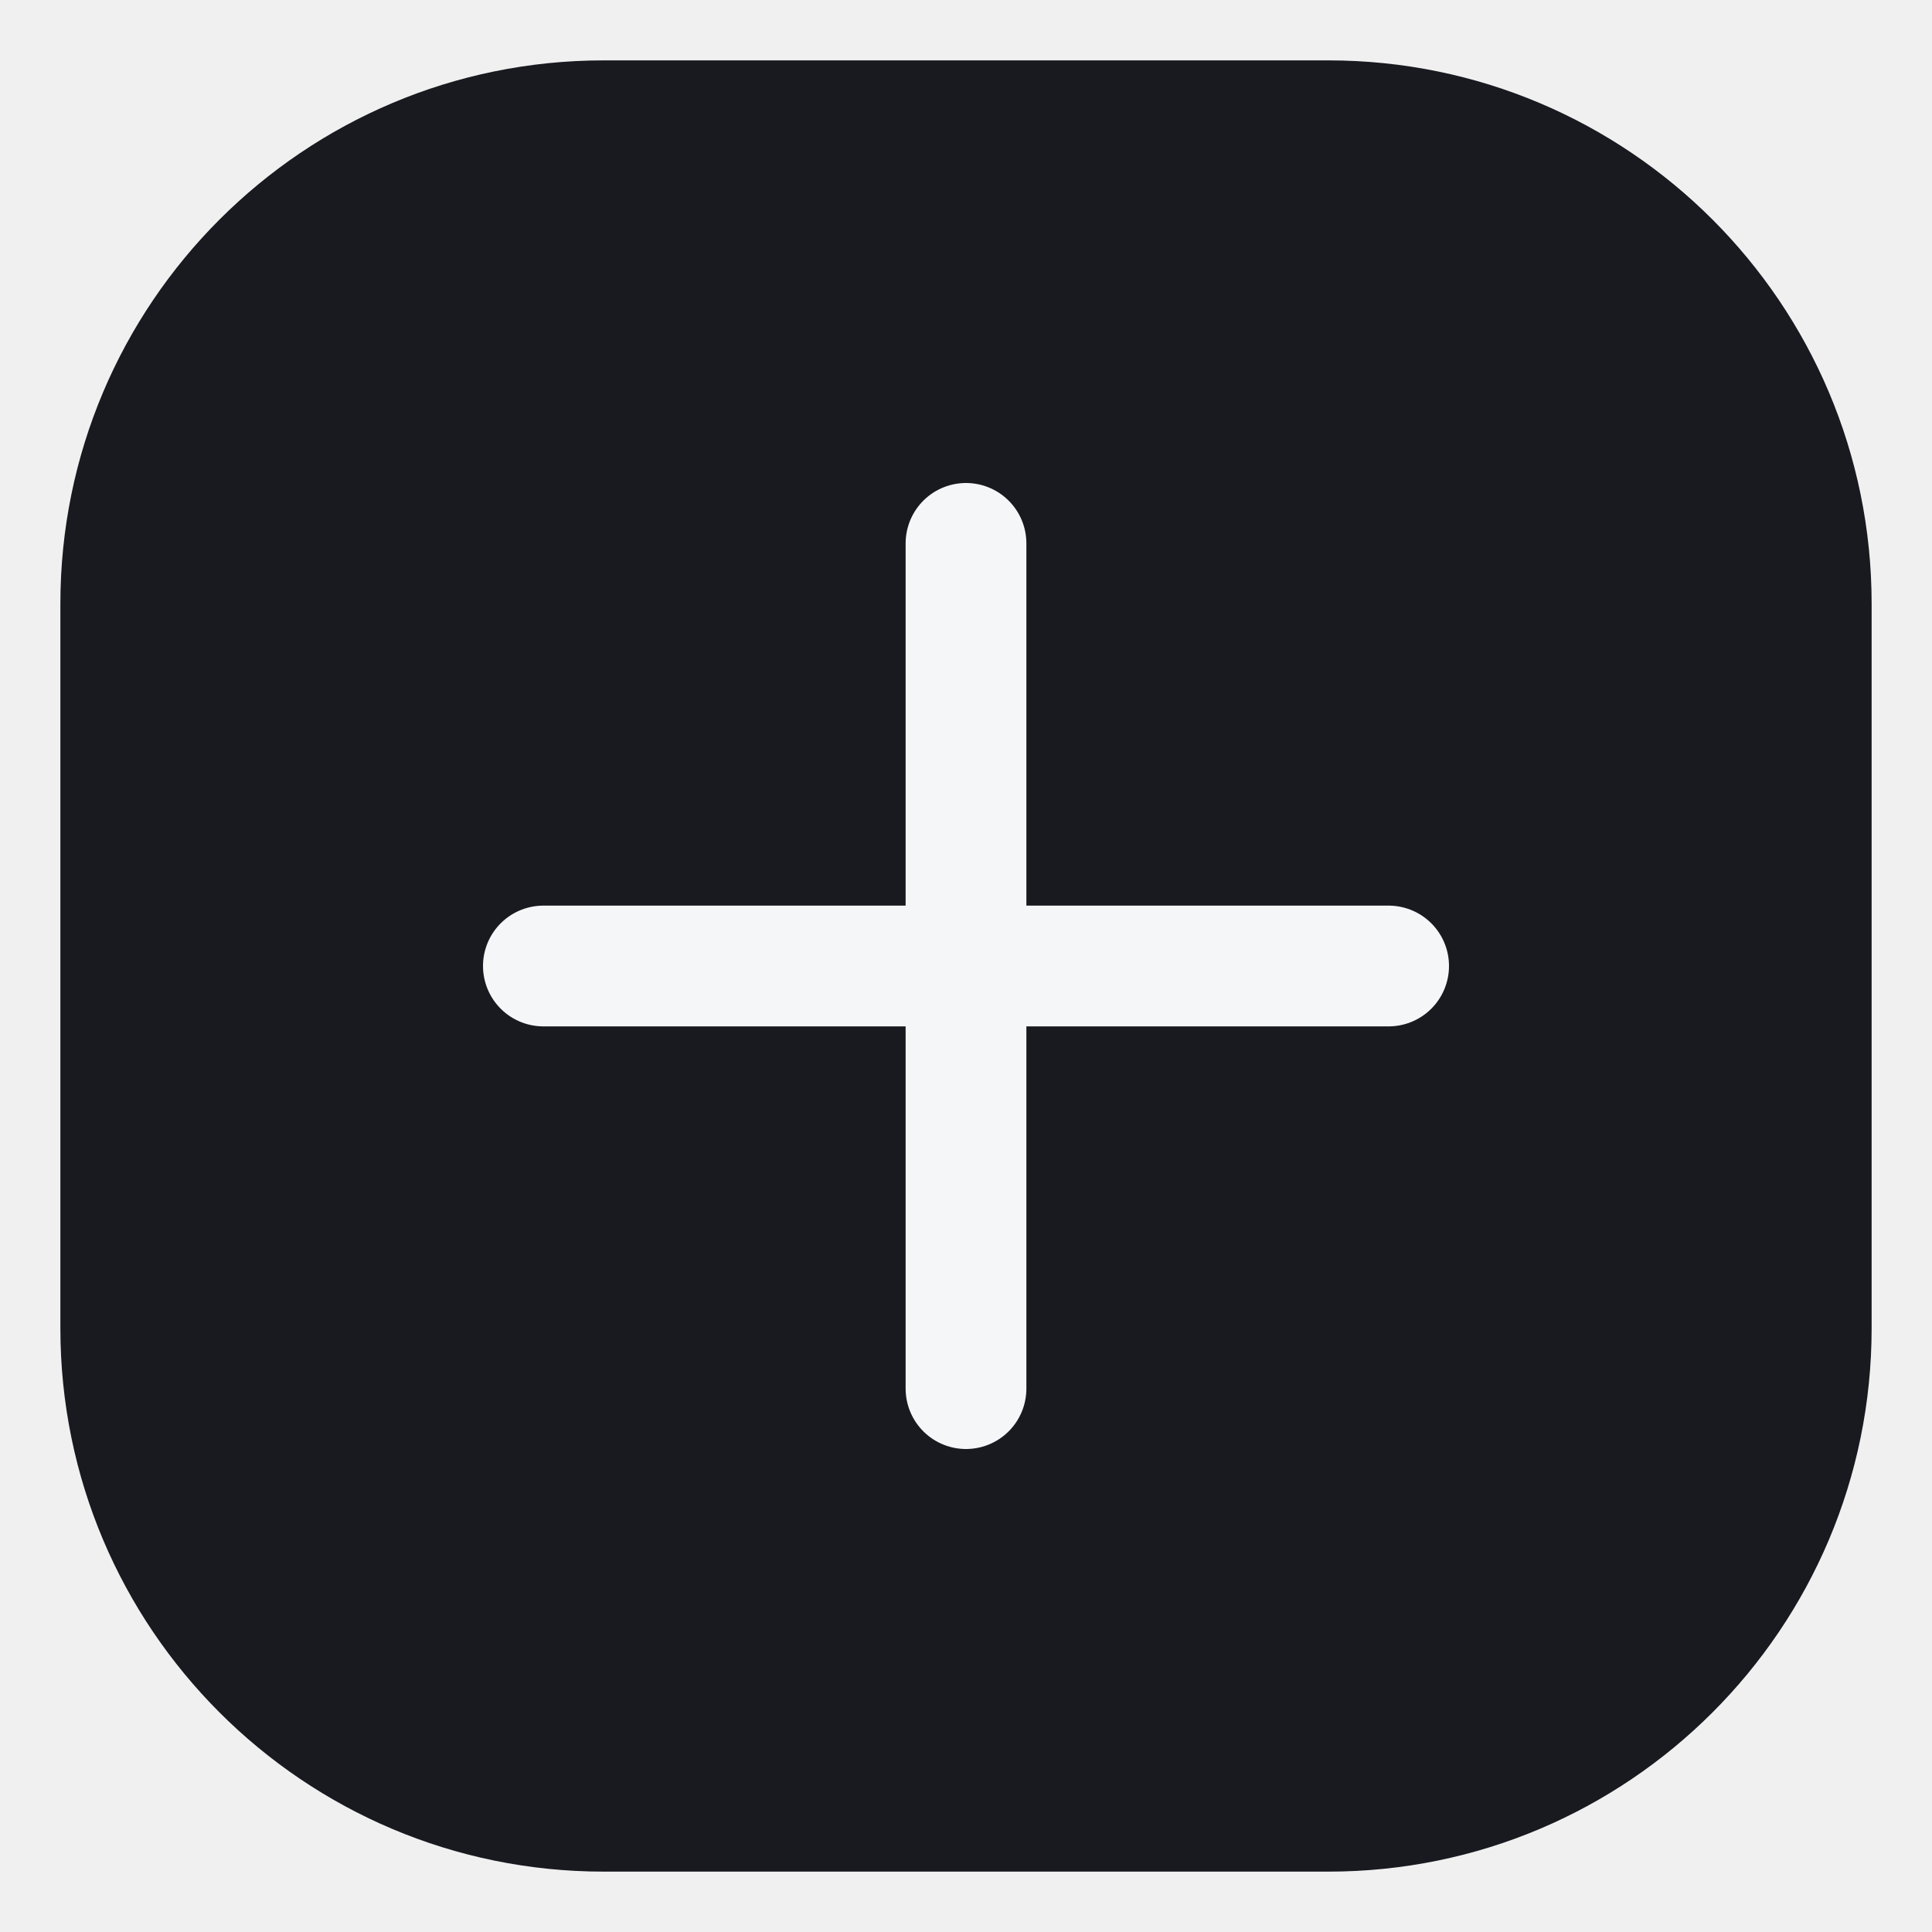
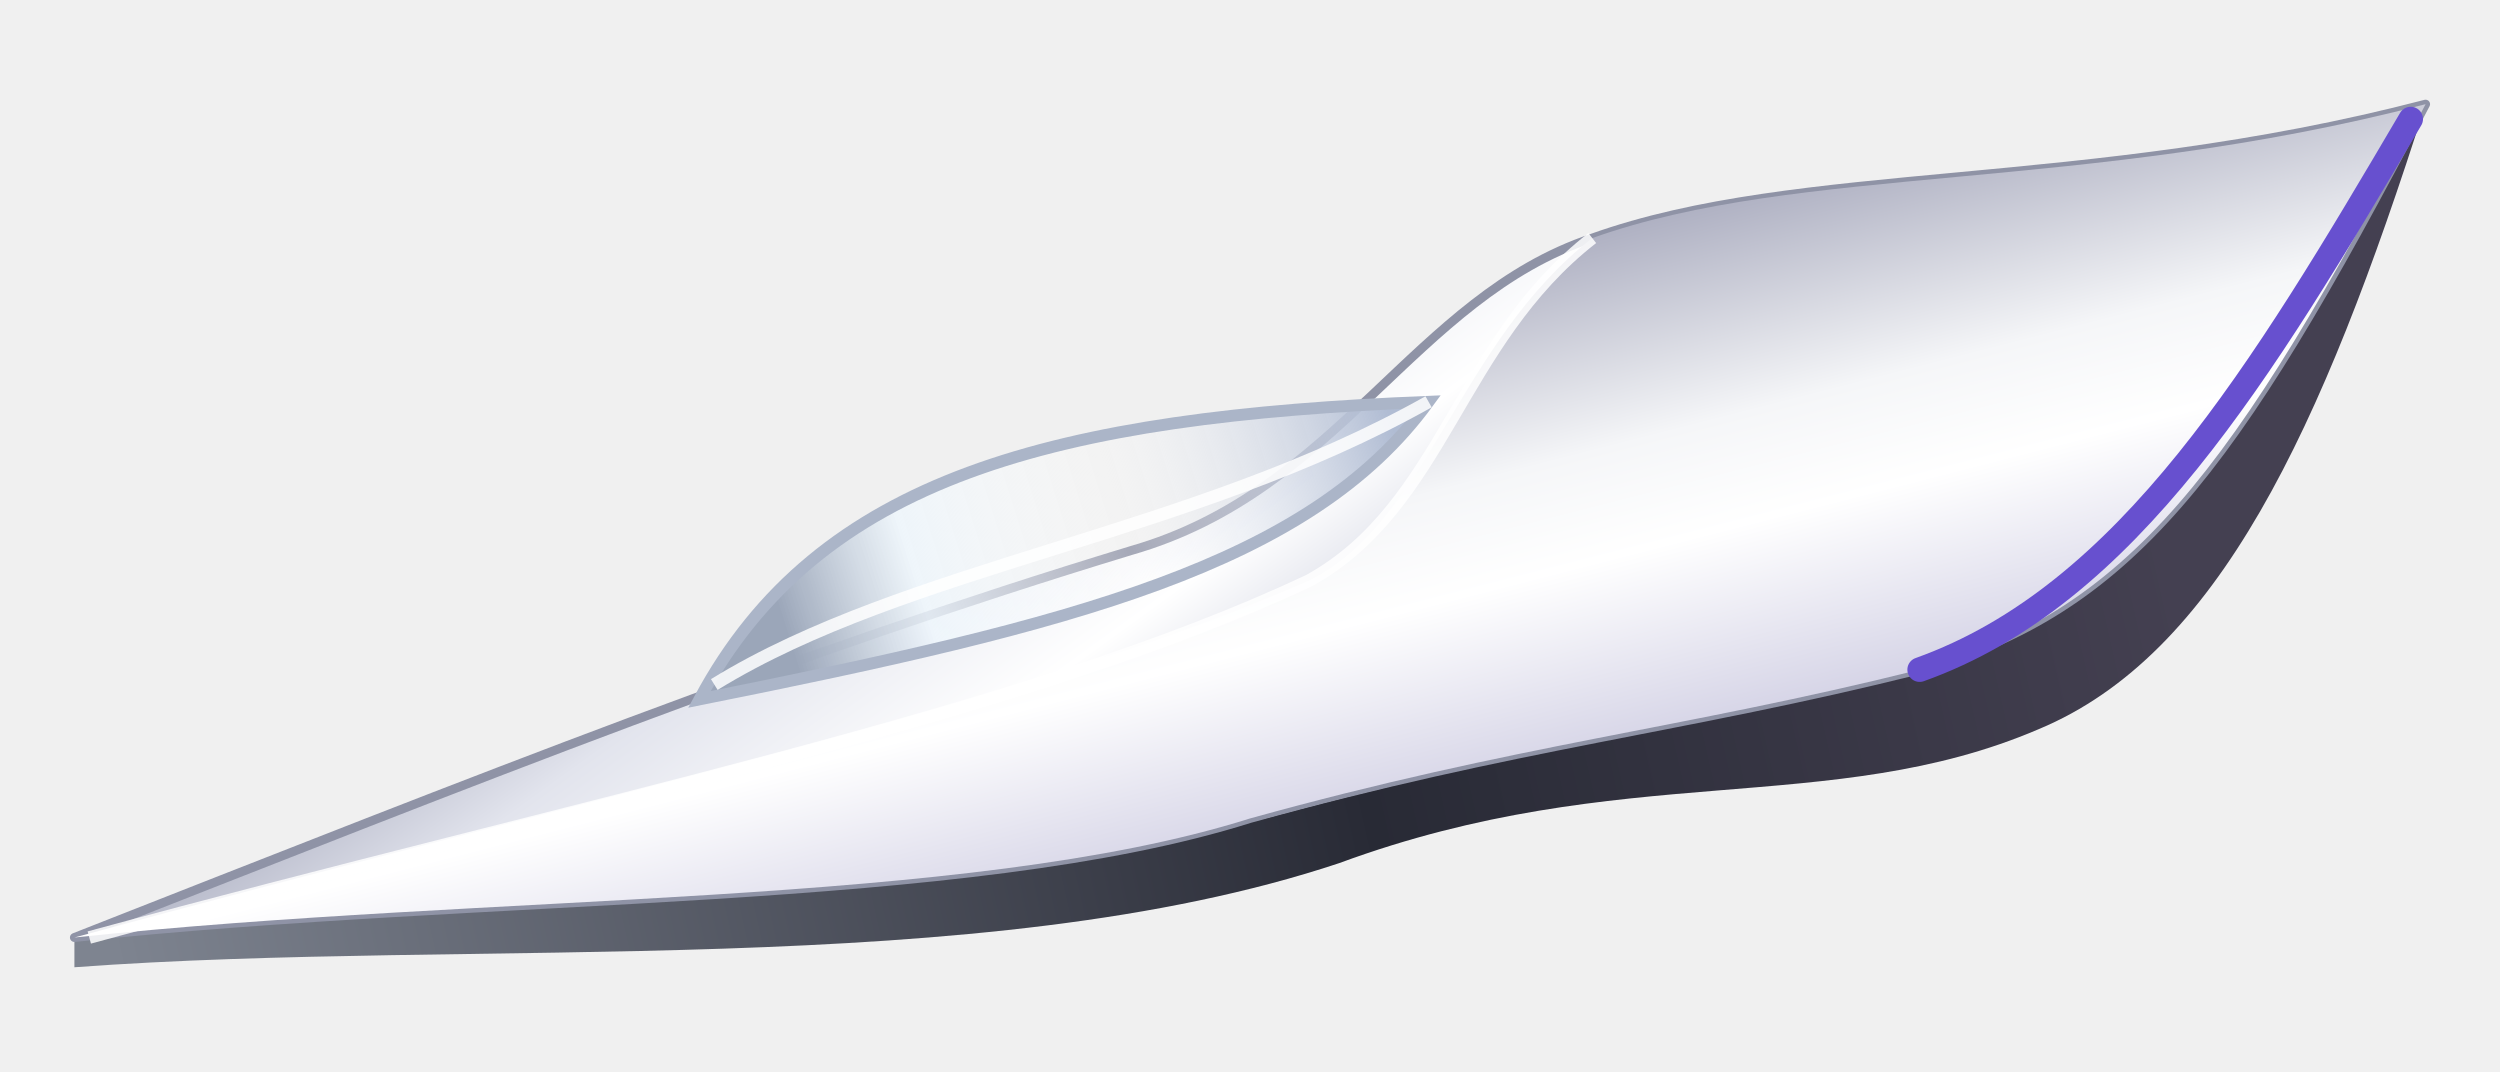
- <svg xmlns="http://www.w3.org/2000/svg" viewBox="0 0 32 32">
-   <rect x="1" y="1" width="30" height="30" rx="9" fill="#181A20" />
-   <path d="M16 9v14M9 16h14" stroke="#F5F6F8" stroke-width="2" stroke-linecap="round" />
+ <svg xmlns="http://www.w3.org/2000/svg" viewBox="0 0 168 72" fill="none">
+   <defs>
+     <linearGradient id="silver" x1="62" y1="19" x2="96" y2="66" gradientUnits="userSpaceOnUse">
+       <stop stop-color="#A6A9BC" />
+       <stop offset=".22" stop-color="#E2E4ED" />
+       <stop offset=".46" stop-color="#FFFFFF" />
+       <stop offset=".63" stop-color="#D2D5E2" />
+       <stop offset=".83" stop-color="#B1B3C7" />
+       <stop offset="1" stop-color="#F5F6F8" />
+     </linearGradient>
+     <linearGradient id="fold" x1="102" y1="15" x2="112" y2="54" gradientUnits="userSpaceOnUse">
+       <stop stop-color="#A5A7BB" />
+       <stop offset=".4" stop-color="#F5F6F8" />
+       <stop offset=".58" stop-color="#FFFFFF" />
+       <stop offset="1" stop-color="#C7C5DE" />
+     </linearGradient>
+     <linearGradient id="glass" x1="53" y1="43" x2="94" y2="30" gradientUnits="userSpaceOnUse">
+       <stop stop-color="#9BA6B9" />
+       <stop offset=".22" stop-color="#EEF6FC" stop-opacity=".85" />
+       <stop offset=".55" stop-color="#FFFFFF" stop-opacity=".2" />
+       <stop offset="1" stop-color="#B0BCD3" />
+     </linearGradient>
+     <linearGradient id="edge" x1="7" y1="61" x2="144" y2="30" gradientUnits="userSpaceOnUse">
+       <stop stop-color="#7E8490" />
+       <stop offset=".6" stop-color="#282A35" />
+       <stop offset="1" stop-color="#444051" />
+     </linearGradient>
+   </defs>
+   <path d="M5 63C36 59 64 60 85 55C107 49 126 47 137 37C147 29 153 18 163 7C156 29 149 44 137 49C123 55 109 51 90 58C66 66 32 63 5 65Z" fill="url(#edge)" />
+   <path d="M5 63C33 52 53 44 76 37C90 33 95 20 107 16C121 11 140 13 163 7C150 32 143 41 129 45C113 49 102 50 84 55C65 61 33 60 5 63Z" fill="url(#silver)" stroke="#8F93A6" stroke-width=".6" stroke-linejoin="round" />
+   <path d="M5 63C38 54 70 47 88 39C96 35 98 23 107 16C121 11 140 13 163 7C150 32 143 41 129 45C113 49 102 50 84 55C65 61 33 60 5 63Z" fill="url(#fold)" />
+   <path d="M47 47C55 32 71 28 96 27C88 38 72 42 47 47Z" fill="url(#glass)" stroke="#ABB5C8" stroke-width=".8" />
+   <path d="M48 46C61 38 80 36 96 27M6 63C39 54 69 48 88 39C97 34 98 23 107 16" stroke="white" stroke-opacity=".85" stroke-width=".85" />
+   <path d="M129 45C143 40 152 25 162 8" stroke="#6750CF" stroke-width="1.65" stroke-linecap="round" />
</svg>
